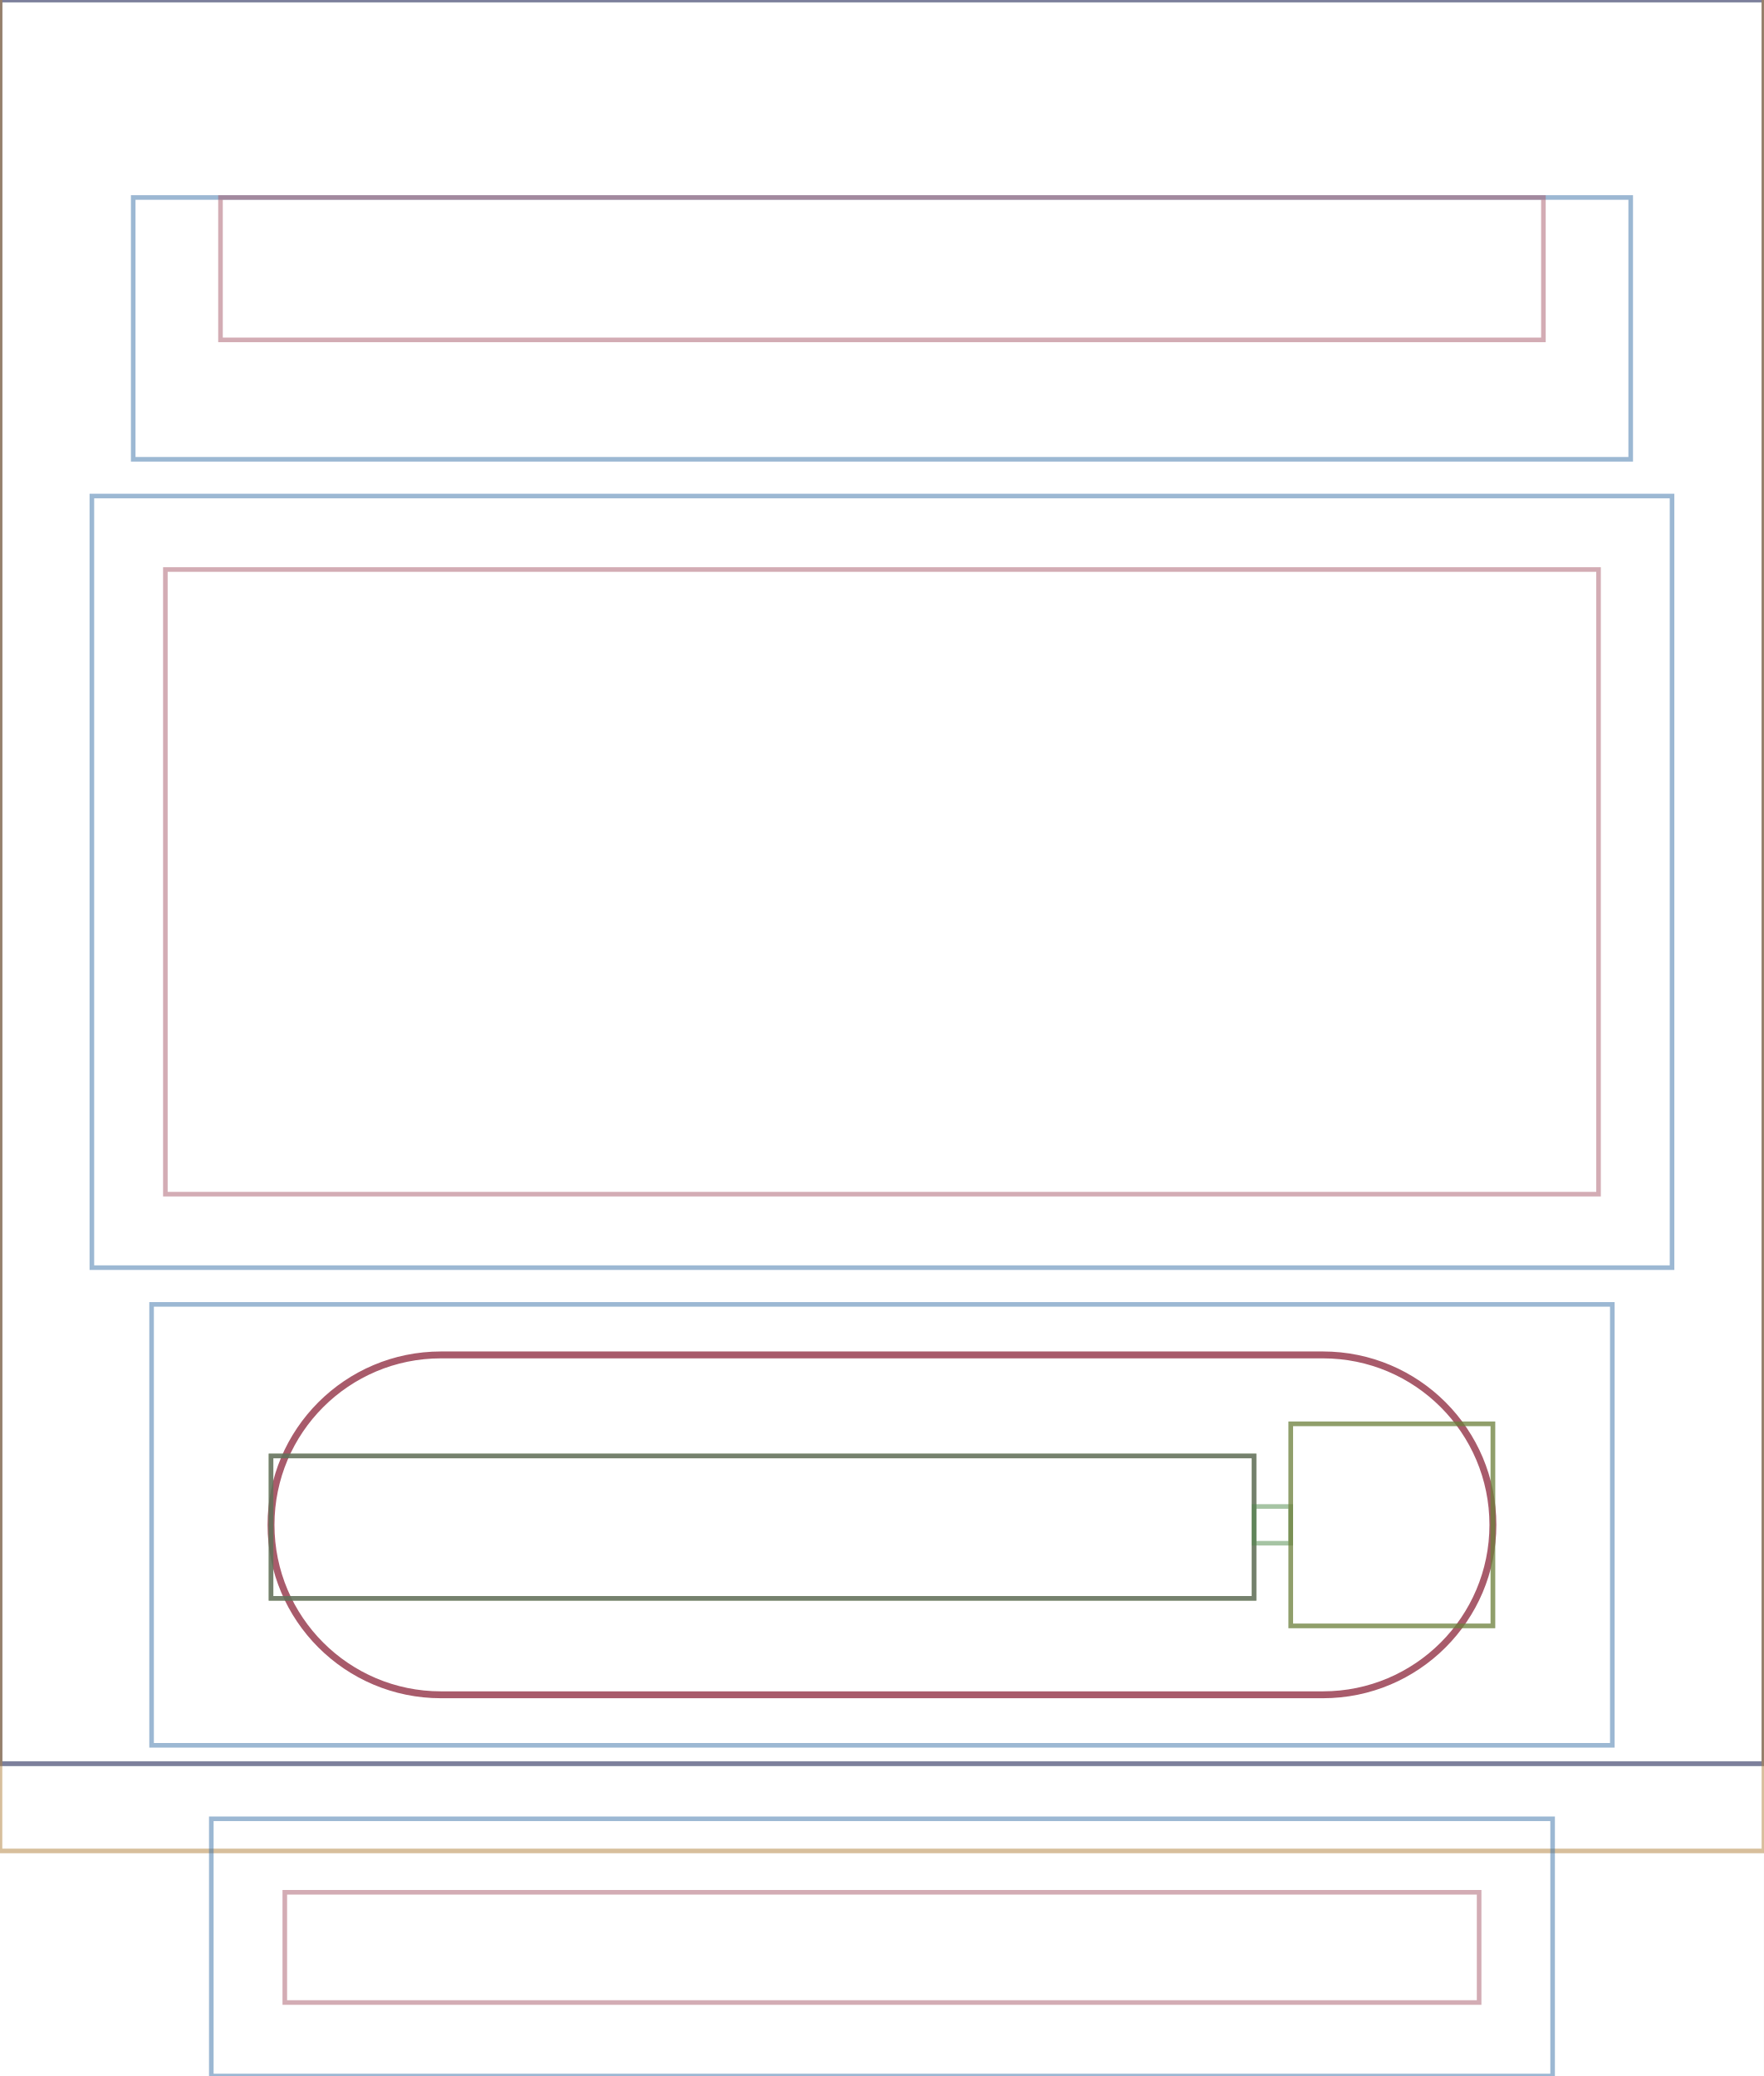
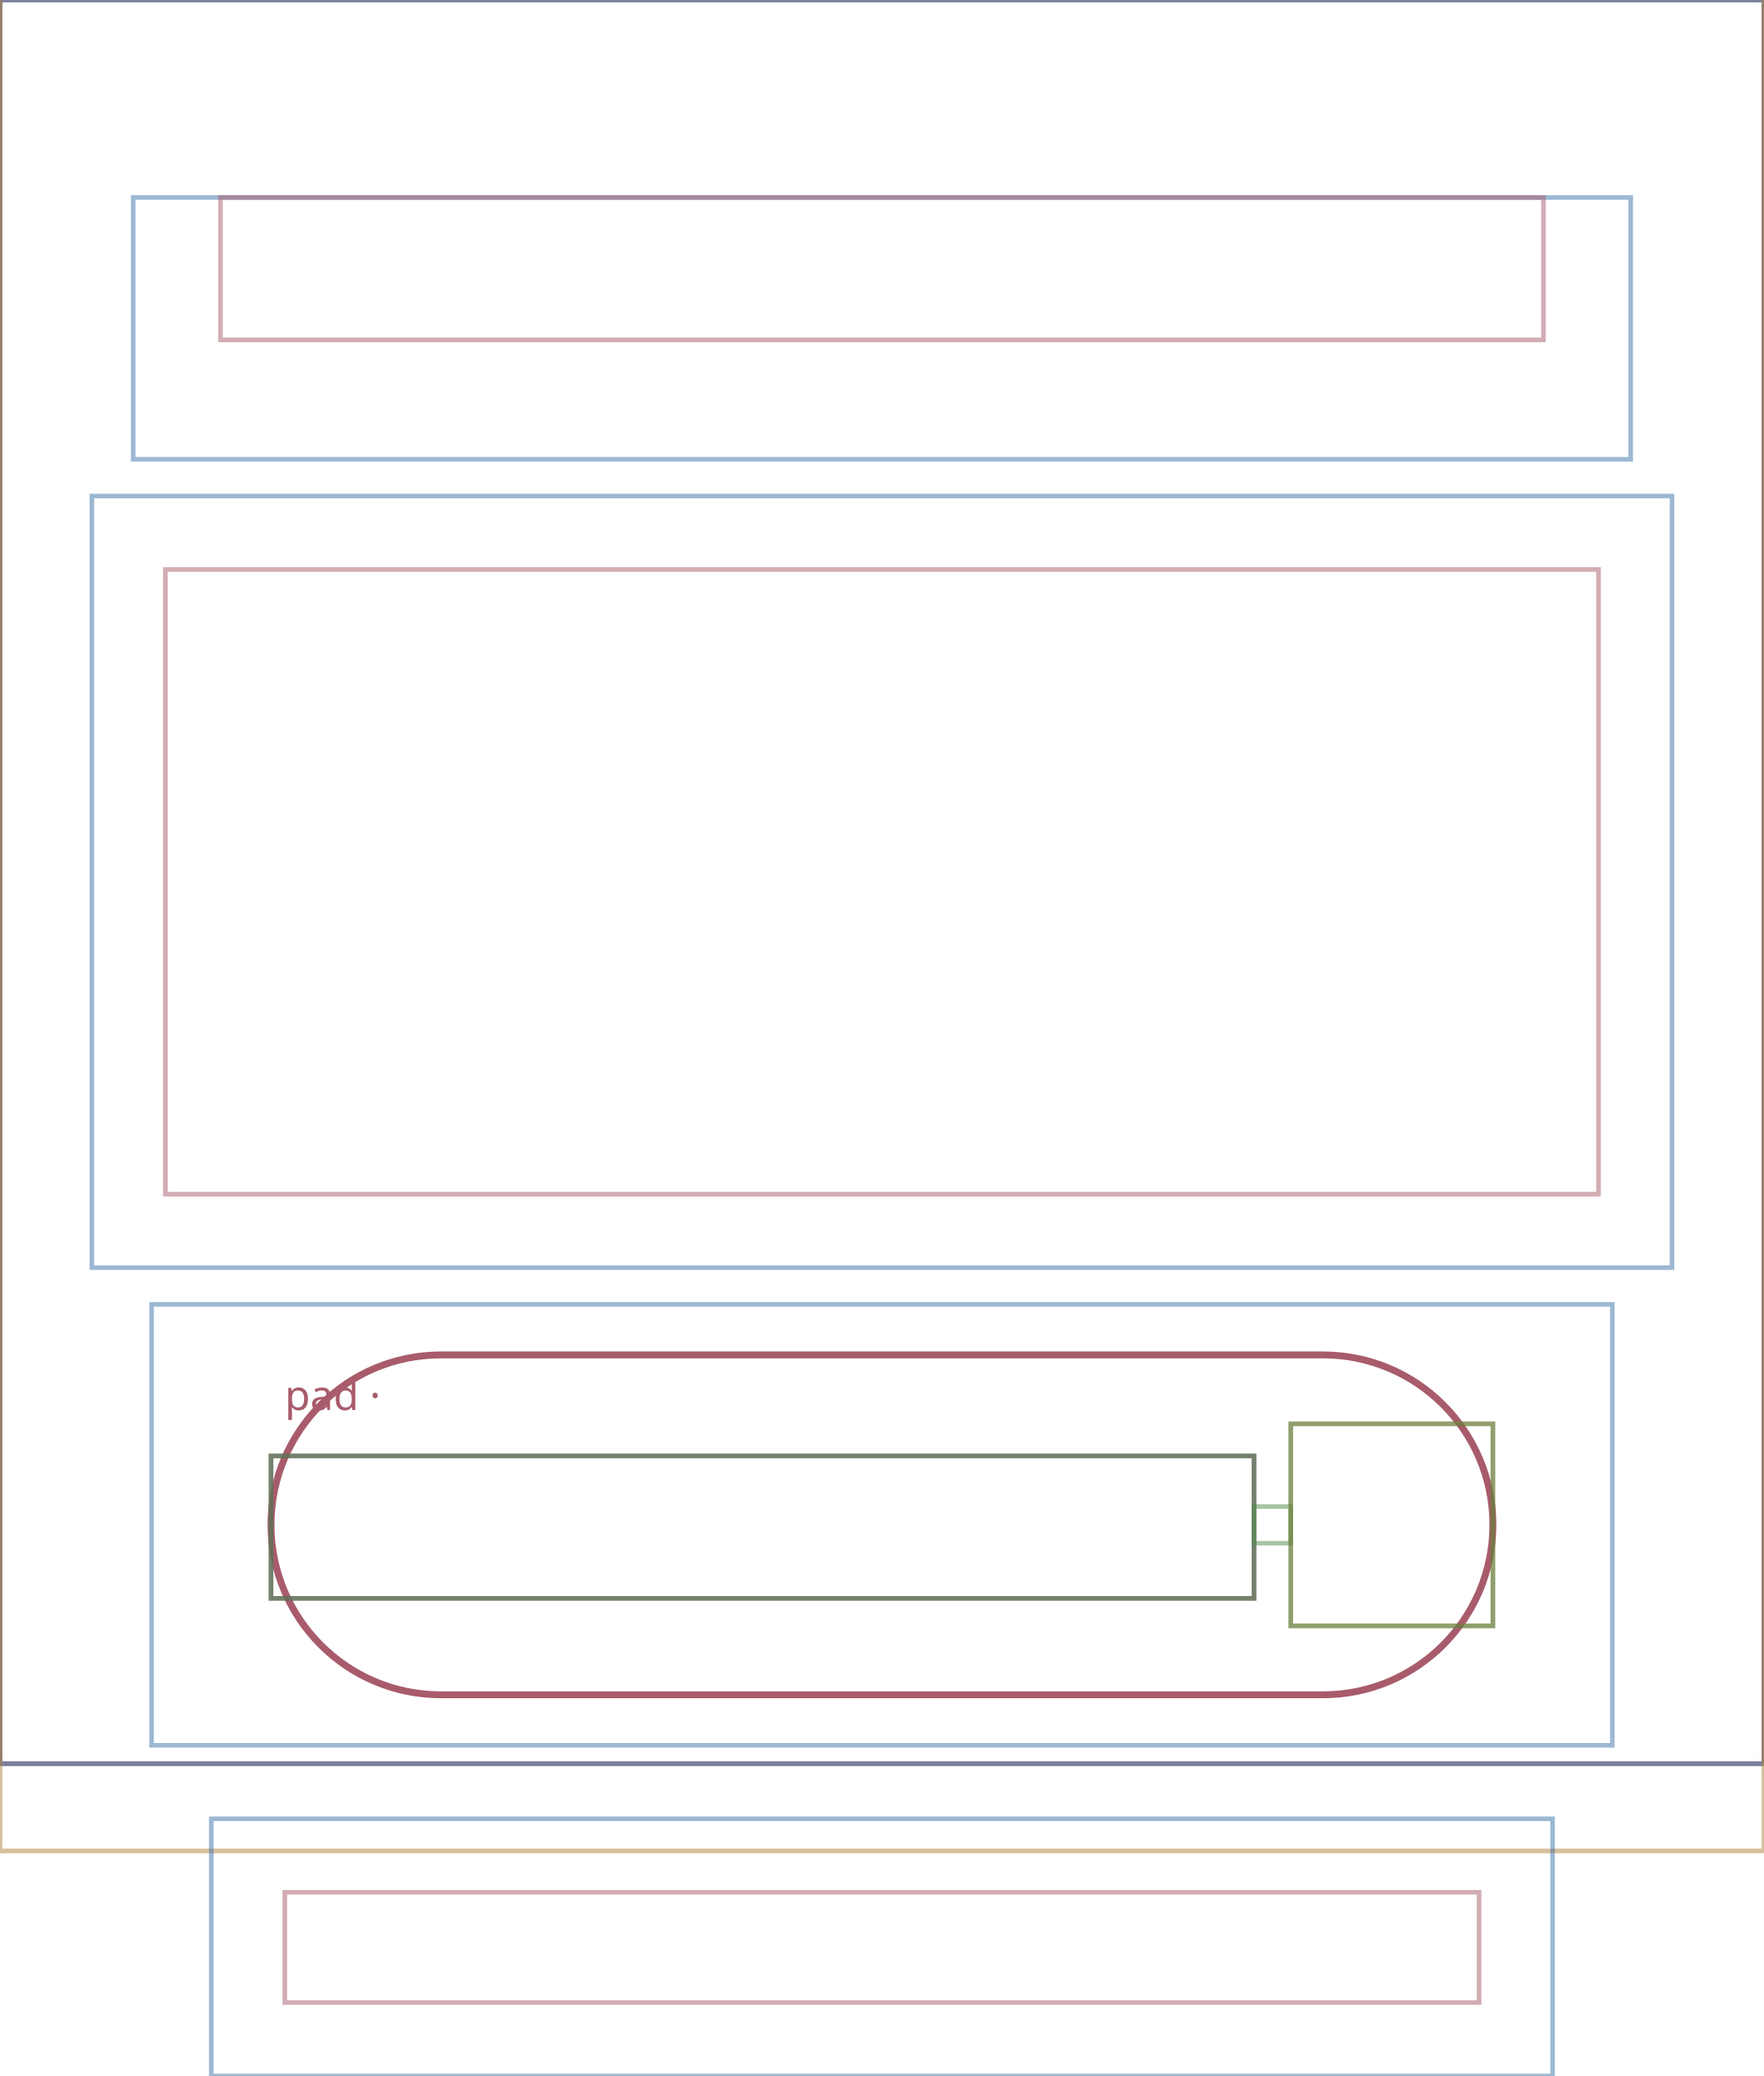
<svg xmlns="http://www.w3.org/2000/svg" viewBox="0 0 384 452" width="384" height="452" role="img" aria-label="Screens/Privacy settings layout wireframe">
  <rect width="384" height="452" fill="#ffffff" />
  <g>
    <rect x="0" y="0" width="384" height="384" fill="none" fill-opacity="0" stroke="#5B6470" stroke-width="1" stroke-opacity="0.5" />
  </g>
  <g>
    <rect x="0" y="0" width="384" height="384" fill="none" fill-opacity="0" stroke="#2E7D6B" stroke-width="1" stroke-opacity="0.5" />
  </g>
  <g>
    <rect x="0" y="0" width="384" height="384" fill="none" fill-opacity="0" stroke="#8E6BA8" stroke-width="1" stroke-opacity="0.5" />
  </g>
  <g>
    <rect x="0" y="-19" width="384" height="422" fill="none" fill-opacity="0" stroke="#B0813B" stroke-width="1" stroke-opacity="0.5" />
  </g>
  <g>
    <rect x="29" y="43" width="326" height="57" fill="none" fill-opacity="0" stroke="#3B72A8" stroke-width="1" stroke-opacity="0.5" />
  </g>
  <g>
    <rect x="48" y="43" width="288" height="31" fill="none" fill-opacity="0" stroke="#A85B6B" stroke-width="1" stroke-opacity="0.5" />
  </g>
  <g>
    <rect x="20" y="108" width="344" height="168" fill="none" fill-opacity="0" stroke="#3B72A8" stroke-width="1" stroke-opacity="0.5" />
  </g>
  <g>
    <rect x="36" y="124" width="312" height="136" fill="none" fill-opacity="0" stroke="#A85B6B" stroke-width="1" stroke-opacity="0.5" />
  </g>
  <g>
    <rect x="33" y="284" width="318" height="96" fill="none" fill-opacity="0" stroke="#3B72A8" stroke-width="1" stroke-opacity="0.5" />
  </g>
  <g>
    <path d="M96,295 H288 A37,37 0 0 1 325,332 V332 A37,37 0 0 1 288,369 H96 A37,37 0 0 1 59,332 V332 A37,37 0 0 1 96,295 Z" fill="none" fill-opacity="0" stroke="#A85B6B" stroke-width="1.5" stroke-opacity="1" />
+     <text x="62" y="307" font-family="system-ui, sans-serif" font-size="9" fill="#A85B6B">pad ·</text>
  </g>
  <g>
    <rect x="59" y="317" width="214" height="31" fill="none" fill-opacity="0" stroke="#4F8A4A" stroke-width="1" stroke-opacity="0.5" />
  </g>
  <g>
    <rect x="59" y="317" width="214" height="31" fill="none" fill-opacity="0" stroke="#7A7A33" stroke-width="1" stroke-opacity="0.5" />
  </g>
  <g>
    <rect x="59" y="317" width="214" height="31" fill="none" fill-opacity="0" stroke="#5B6470" stroke-width="1" stroke-opacity="0.5" />
  </g>
  <g>
    <rect x="273" y="328" width="8" height="8" fill="none" fill-opacity="0" stroke="#4F8A4A" stroke-width="1" stroke-opacity="0.5" />
  </g>
  <g>
    <rect x="281" y="310" width="44" height="44" fill="none" fill-opacity="0" stroke="#4F8A4A" stroke-width="1" stroke-opacity="0.5" />
  </g>
  <g>
    <rect x="281" y="310" width="44" height="44" fill="none" fill-opacity="0" stroke="#7A7A33" stroke-width="1" stroke-opacity="0.5" />
  </g>
  <g>
    <rect x="46" y="396" width="292" height="56" fill="none" fill-opacity="0" stroke="#3B72A8" stroke-width="1" stroke-opacity="0.5" />
  </g>
  <g>
    <rect x="62" y="412" width="260" height="24" fill="none" fill-opacity="0" stroke="#A85B6B" stroke-width="1" stroke-opacity="0.5" />
  </g>
</svg>
